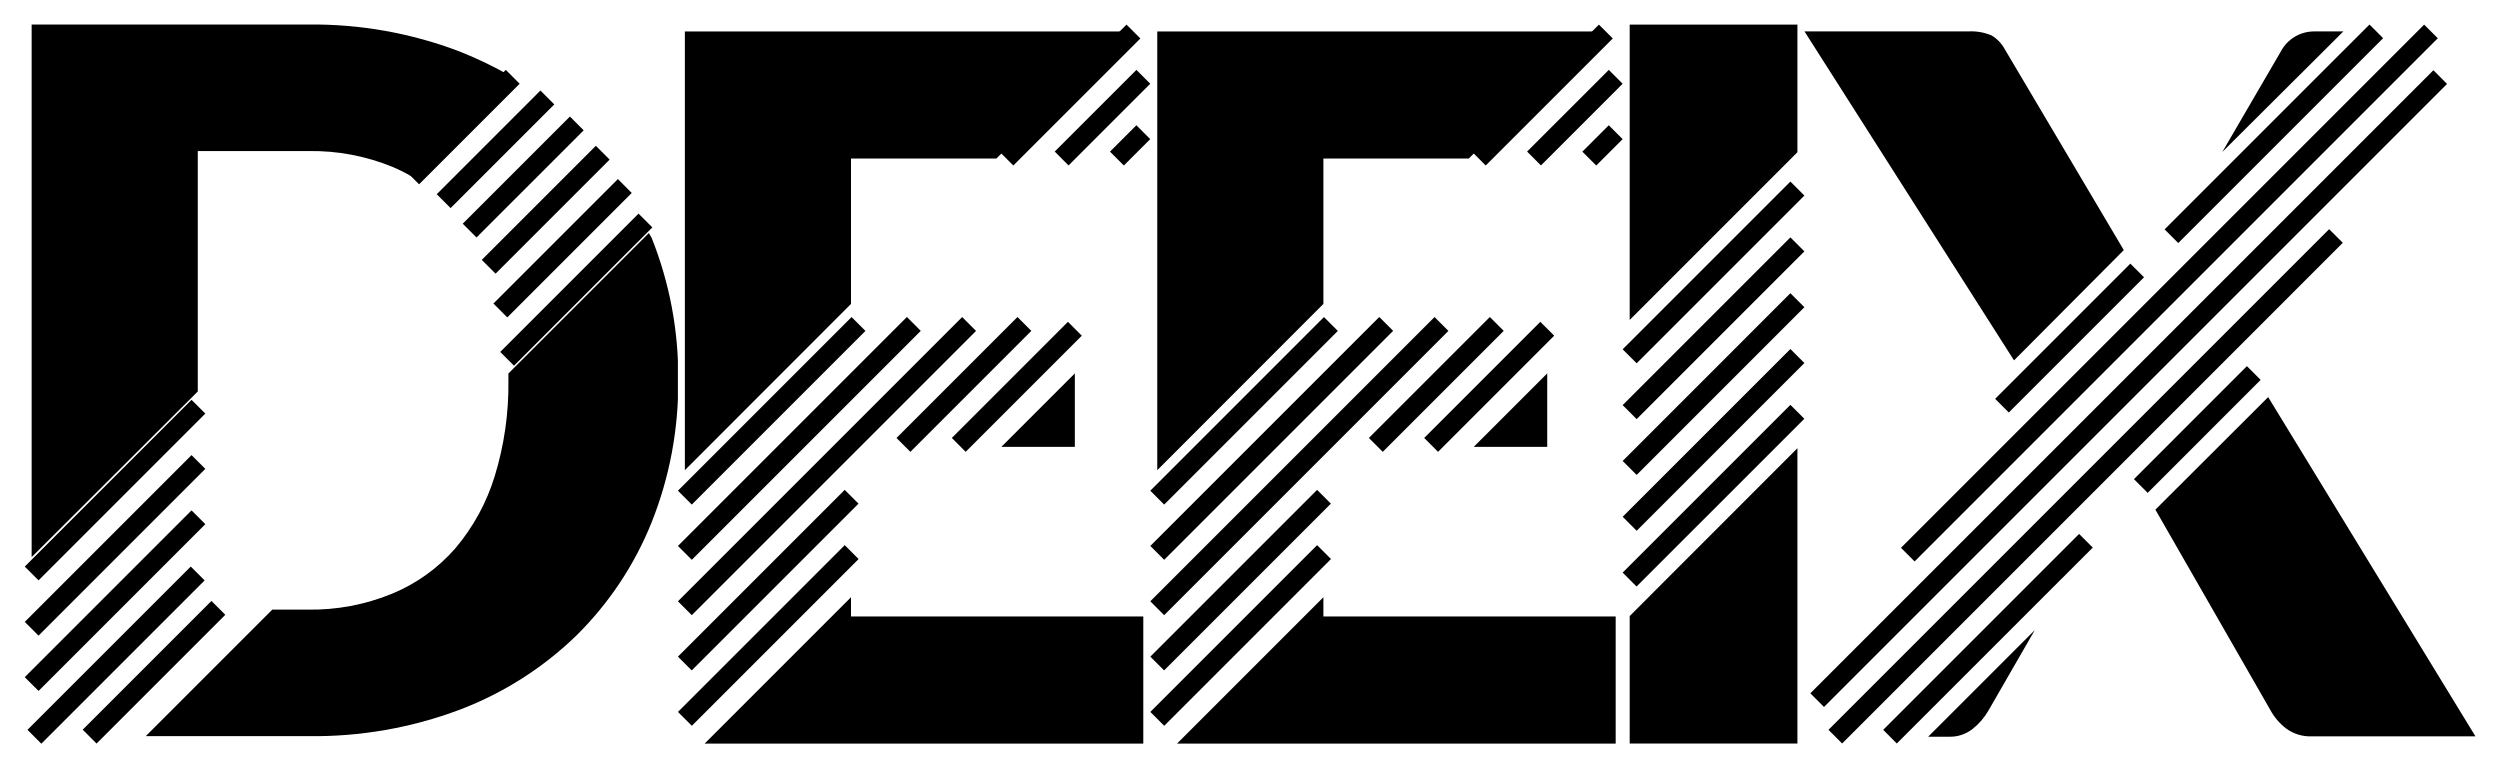
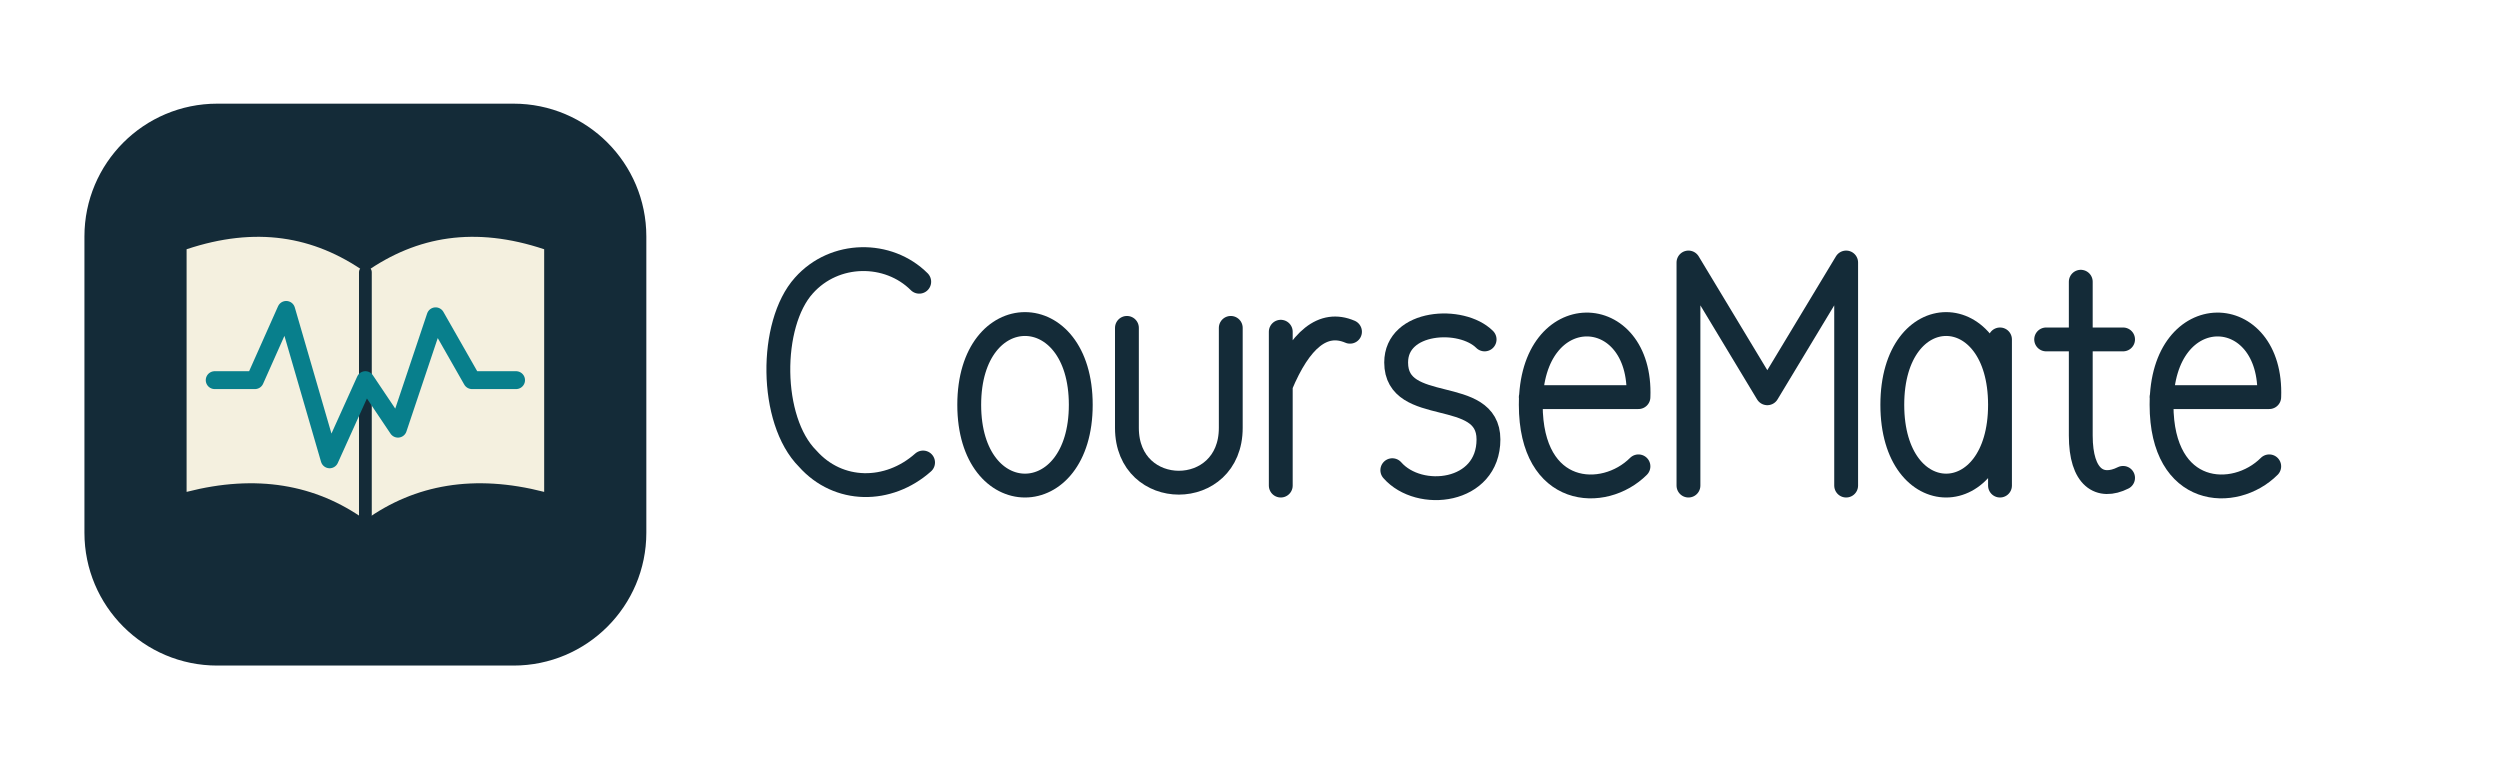
- <svg xmlns="http://www.w3.org/2000/svg" version="1.0" x="0" y="0" width="2400" height="737.487" viewBox="91.775 100.963 156.45 48.075" preserveAspectRatio="xMidYMid meet" color-interpolation-filters="sRGB">
-   <g>
-     <defs>
-       <linearGradient id="92" x1="0%" y1="0%" x2="100%" y2="0%">
-         <stop offset="0%" stop-color="#fa71cd" />
-         <stop offset="100%" stop-color="#9b59b6" />
-       </linearGradient>
-       <linearGradient id="93" x1="0%" y1="0%" x2="100%" y2="0%">
-         <stop offset="0%" stop-color="#f9d423" />
-         <stop offset="100%" stop-color="#f83600" />
-       </linearGradient>
-       <linearGradient id="94" x1="0%" y1="0%" x2="100%" y2="0%">
-         <stop offset="0%" stop-color="#0064d2" />
-         <stop offset="100%" stop-color="#1cb0f6" />
-       </linearGradient>
-       <linearGradient id="95" x1="0%" y1="0%" x2="100%" y2="0%">
-         <stop offset="0%" stop-color="#f00978" />
-         <stop offset="100%" stop-color="#3f51b1" />
-       </linearGradient>
-       <linearGradient id="96" x1="0%" y1="0%" x2="100%" y2="0%">
-         <stop offset="0%" stop-color="#7873f5" />
-         <stop offset="100%" stop-color="#ec77ab" />
-       </linearGradient>
-       <linearGradient id="97" x1="0%" y1="0%" x2="100%" y2="0%">
-         <stop offset="0%" stop-color="#f9d423" />
-         <stop offset="100%" stop-color="#e14fad" />
-       </linearGradient>
-       <linearGradient id="98" x1="0%" y1="0%" x2="100%" y2="0%">
-         <stop offset="0%" stop-color="#009efd" />
-         <stop offset="100%" stop-color="#2af598" />
-       </linearGradient>
-       <linearGradient id="99" x1="0%" y1="0%" x2="100%" y2="0%">
-         <stop offset="0%" stop-color="#ffcc00" />
-         <stop offset="100%" stop-color="#00b140" />
-       </linearGradient>
-       <linearGradient id="100" x1="0%" y1="0%" x2="100%" y2="0%">
-         <stop offset="0%" stop-color="#d51007" />
-         <stop offset="100%" stop-color="#ff8177" />
-       </linearGradient>
-       <linearGradient id="102" x1="0%" y1="0%" x2="100%" y2="0%">
-         <stop offset="0%" stop-color="#a2b6df" />
-         <stop offset="100%" stop-color="#0c3483" />
-       </linearGradient>
-       <linearGradient id="103" x1="0%" y1="0%" x2="100%" y2="0%">
-         <stop offset="0%" stop-color="#7ac5d8" />
-         <stop offset="100%" stop-color="#eea2a2" />
-       </linearGradient>
-       <linearGradient id="104" x1="0%" y1="0%" x2="100%" y2="0%">
-         <stop offset="0%" stop-color="#00ecbc" />
-         <stop offset="100%" stop-color="#007adf" />
-       </linearGradient>
-       <linearGradient id="105" x1="0%" y1="0%" x2="100%" y2="0%">
-         <stop offset="0%" stop-color="#b88746" />
-         <stop offset="100%" stop-color="#fdf5a6" />
-       </linearGradient>
-     </defs>
-     <g fill="#341b14" class="iconlettersvg-g iconlettersvg" transform="translate(93.30875,102.4981)">
-       <g>
-         <g class="tp-name">
-           <g transform="scale(1)">
-             <g transform="translate(0, 0)">
-               <g class="name-imagesvg">
-                 <g>
-                   <rect fill="#341b14" fill-opacity="0" stroke-width="2" x="0" y="0" width="40.888" height="45" class="image-rect" />
-                   <svg x="0" y="0" width="40.888" height="45" filtersec="colorsb737176828" class="image-svg-svg primary" style="overflow: visible;">
-                     <svg viewBox="0 0 51.61 56.83">
-                       <path fill="#000000" d="M4.585 55.73L14.76 45.555l1.096 1.096L5.681 56.826zM.22 55.741l12.905-12.904 1.096 1.096L1.316 56.837zM.006 51.579l13.18-13.18 1.09 1.088-13.181 13.18zM.006 47.209l13.18-13.18 1.089 1.088-13.18 13.18zM.006 42.839l13.18-13.18 1.089 1.088-13.18 13.18zM37.583 25.875l10.932-10.931 1.09 1.089-10.933 10.931zM37.045 22.05l9.836-9.836 1.096 1.096-9.836 9.836zM36.125 18.6l9.015-9.015 1.09 1.089-9.016 9.015zM34.62 15.742l8.472-8.471L44.18 8.36l-8.471 8.47zM32.565 13.41l8.195-8.195 1.096 1.096-8.195 8.195zM30.075 11.531l7.948-7.948 1.096 1.096-7.948 7.948z" />
-                       <path d="M49.33 16.48l-11.1 11.1v.54a24.67 24.67 0 0 1-1.08 7.57 16.14 16.14 0 0 1-3.11 5.7 13.38 13.38 0 0 1-5 3.59 16.75 16.75 0 0 1-6.68 1.26h-2.79l-10 10h12.84a32.72 32.72 0 0 0 12-2.1 27 27 0 0 0 9.21-5.87 26.38 26.38 0 0 0 5.93-8.93 29.58 29.58 0 0 0 2.1-11.26 29.48 29.48 0 0 0-2.1-11.22z" fill="#000000" />
-                       <path d="M13.68 10h8.73a16.75 16.75 0 0 1 6.68 1.26 13.12 13.12 0 0 1 1.5.75l7.91-7.88a31 31 0 0 0-4.13-2A32.51 32.51 0 0 0 22.41 0H.55v42.09L13.68 29z" fill="#000000" />
-                     </svg>
-                   </svg>
-                 </g>
-               </g>
-             </g>
-             <g transform="translate(40.88835, 0)">
-               <g class="name-imagesvg">
-                 <g>
-                   <rect fill="#341b14" fill-opacity="0" stroke-width="2" x="0" y="0" width="29.562" height="45" class="image-rect" />
-                   <svg x="0" y="0" width="29.562" height="45" filtersec="colorsb9091045465" class="image-svg-svg primary" style="overflow: visible;">
-                     <svg viewBox="0 0 37.33 56.83">
-                       <path fill="#000000" d="M13.68 10.59h11.49L35.22.55H.55v34.67l13.13-13.14V10.59zM34.147 10.046l2.086-2.086 1.096 1.096-2.086 2.086zM29.779 10.04l6.456-6.455L37.33 4.68l-6.456 6.456z" />
-                       <path fill="#000000" d="M25.413 10.045L35.453.005 36.55 1.1 26.509 11.14z" />
-                       <path fill="#000000" d="M31.37 33.38v-5.81l-5.81 5.81h5.81zM13.68 45.26L2.11 56.83h34.67V46.78h-23.1v-1.52z" />
-                       <path fill="#000000" d="M21.647 32.673l9.178-9.178 1.096 1.096-9.178 9.178zM.003 54.326l13.18-13.18 1.097 1.096L1.1 55.422zM17.276 32.675l9.56-9.56 1.096 1.096-9.56 9.56zM.003 49.956l13.18-13.18 1.09 1.089-13.181 13.18zM0 45.583l22.465-22.465 1.096 1.096L1.096 46.679zM.002 41.208l18.095-18.095 1.096 1.096L1.098 42.304zM0 36.843l13.725-13.725 1.096 1.096L1.096 37.939z" />
-                     </svg>
-                   </svg>
-                 </g>
-               </g>
-             </g>
-             <g transform="translate(70.45048, 0)">
-               <g class="name-imagesvg">
-                 <g>
-                   <rect fill="#341b14" fill-opacity="0" stroke-width="2" x="0" y="0" width="29.562" height="45" class="image-rect" />
-                   <svg x="0" y="0" width="29.562" height="45" filtersec="colorsb3696140016" class="image-svg-svg primary" style="overflow: visible;">
-                     <svg viewBox="0 0 37.33 56.83">
-                       <path fill="#000000" d="M13.68 10.59h11.49L35.22.55H.55v34.67l13.13-13.14V10.59zM34.147 10.046l2.086-2.086 1.096 1.096-2.086 2.086zM29.779 10.04l6.456-6.455L37.33 4.68l-6.456 6.456z" />
-                       <path fill="#000000" d="M25.413 10.045L35.453.005 36.55 1.1 26.509 11.14z" />
-                       <path fill="#000000" d="M31.37 33.38v-5.81l-5.81 5.81h5.81zM13.68 45.26L2.11 56.83h34.67V46.78h-23.1v-1.52z" />
-                       <path fill="#000000" d="M21.647 32.673l9.178-9.178 1.096 1.096-9.178 9.178zM.003 54.326l13.18-13.18 1.097 1.096L1.1 55.422zM17.276 32.675l9.56-9.56 1.096 1.096-9.56 9.56zM.003 49.956l13.18-13.18 1.09 1.089-13.181 13.18zM0 45.583l22.465-22.465 1.096 1.096L1.096 46.679zM.002 41.208l18.095-18.095 1.096 1.096L1.098 42.304zM0 36.843l13.725-13.725 1.096 1.096L1.096 37.939z" />
-                     </svg>
-                   </svg>
-                 </g>
-               </g>
-             </g>
-             <g transform="translate(100.0126, 0)">
-               <g class="name-imagesvg">
-                 <g>
-                   <rect fill="#341b14" fill-opacity="0" stroke-width="2" x="0" y="0" width="11.376" height="45" class="image-rect" />
-                   <svg x="0" y="0" width="11.376" height="45" filtersec="colorsb4460386186" class="image-svg-svg primary" style="overflow: visible;">
-                     <svg viewBox="0 0 14.23 56.28">
-                       <path fill="#000000" d="M13.68 0H.55v23.12L13.68 9.99V0zM0 42.898l13.13-13.13 1.09 1.088L1.087 43.987zM0 38.528l13.13-13.131 1.096 1.096-13.13 13.131zM0 34.158l13.13-13.131 1.096 1.096-13.13 13.13zM-.001 29.788L13.13 16.657l1.096 1.096-13.131 13.13zM-.001 25.418L13.13 12.287l1.096 1.096-13.131 13.13z" />
-                       <path fill="#000000" d="M.55 46.3v9.98h13.13V33.16L.55 46.3z" />
-                     </svg>
-                   </svg>
-                 </g>
-               </g>
-             </g>
-             <g transform="translate(111.3883, 0)">
-               <g class="name-imagesvg">
-                 <g>
-                   <rect fill="#341b14" fill-opacity="0" stroke-width="2" x="0" y="0" width="41.994" height="45" class="image-rect" />
-                   <svg x="0" y="0" width="41.994" height="45" filtersec="colorsb2872160717" class="image-svg-svg primary" style="overflow: visible;">
-                     <svg viewBox="0 0 53.54 57.38">
-                       <path d="M11.51 56.83a2.9 2.9 0 0 0 1.93-.64 5.15 5.15 0 0 0 1.24-1.45l3.7-6.42-8.51 8.51zM16 2A2.92 2.92 0 0 0 14.93.87a4.19 4.19 0 0 0-1.87-.32H0L16.72 26.8l8.76-8.8zM40.64.55A3 3 0 0 0 38 2.17l-4.66 8L43 .55z" fill="#000000" />
-                       <path d="M28 38.71l9.18 16a4.66 4.66 0 0 0 1.26 1.47 3.24 3.24 0 0 0 2.06.62h13.04L37 29.73z" fill="#000000" />
-                       <path fill="#000000" d="M26.289 36.276l9.015-9.016 1.096 1.096-9.015 9.016zM6.28 56.282l15.633-15.634 1.09 1.09L7.367 57.37zM1.914 56.28l39.952-39.95 1.089 1.088L3.003 57.37zM.468 53.366L50.185 3.649l1.089 1.09L1.557 54.454zM7.699 41.755L49.446.007l1.09 1.089L8.787 42.844zM28.736 16.347L45.084 0l1.089 1.09-16.348 16.347zM15.214 29.87l10.79-10.79 1.09 1.089-10.79 10.79z" />
-                     </svg>
-                   </svg>
-                 </g>
-               </g>
-             </g>
-           </g>
-         </g>
-       </g>
-     </g>
-     <defs v-gra="od" />
+ <svg xmlns="http://www.w3.org/2000/svg" width="520" height="160" viewBox="0 0 520 160">
+   <svg x="8" y="12" width="136" height="136" viewBox="0 0 1024 1024">
+     <rect x="72" y="72" width="880" height="880" rx="208" fill="#142b38" />
+     <path d="M232 300c108-36 199-21 280 36 81-57 172-72 280-36v380c-109-28-202-12-280 44-78-56-171-72-280-44Z" fill="#f4f0df" />
+     <path d="M512 336v388" fill="none" stroke="#142b38" stroke-width="20" stroke-linecap="round" />
+     <path d="M276 505h63l49-110 68 234 56-124 51 76 59-176 57 100h69" fill="none" stroke="#087f8c" stroke-width="28" stroke-linecap="round" stroke-linejoin="round" />
+   </svg>
+   <g transform="translate(160 53) scale(.8)" fill="none" stroke="#142b38" stroke-width="6.2" stroke-linecap="round" stroke-linejoin="round">
+     <path transform="translate(0 0)" d="M39 7C31-1 17-1 9 8C0 18 0 43 10 53C18 62 31 62 40 54" />
+     <path transform="translate(49 0)" d="M3 39C3 11 32 11 32 39C32 67 3 67 3 39Z" />
+     <path transform="translate(89 0)" d="M4 19V45C4 64 31 64 31 45V19" />
+     <path transform="translate(129 0)" d="M4 60V20M4 34C9 22 15 17 22 20" />
+     <path transform="translate(159 0)" d="M27 22C21 16 4 17 4 28C4 42 28 34 28 48C28 62 10 64 3 56" />
+     <path transform="translate(195 0)" d="M3 37H31C32 12 3 11 3 39C3 63 22 64 31 55" />
+     <path transform="translate(235 0)" d="M4 60V2L24.5 36L45 2V60" />
+     <path transform="translate(289 0)" d="M31 60V22M31 39C31 11 3 11 3 39C3 67 31 67 31 39Z" />
+     <path transform="translate(329 0)" d="M12 7V47C12 58 17 61 23 58M3 22H23" />
+     <path transform="translate(359 0)" d="M3 37H31C32 12 3 11 3 39C3 63 22 64 31 55" />
  </g>
</svg>
